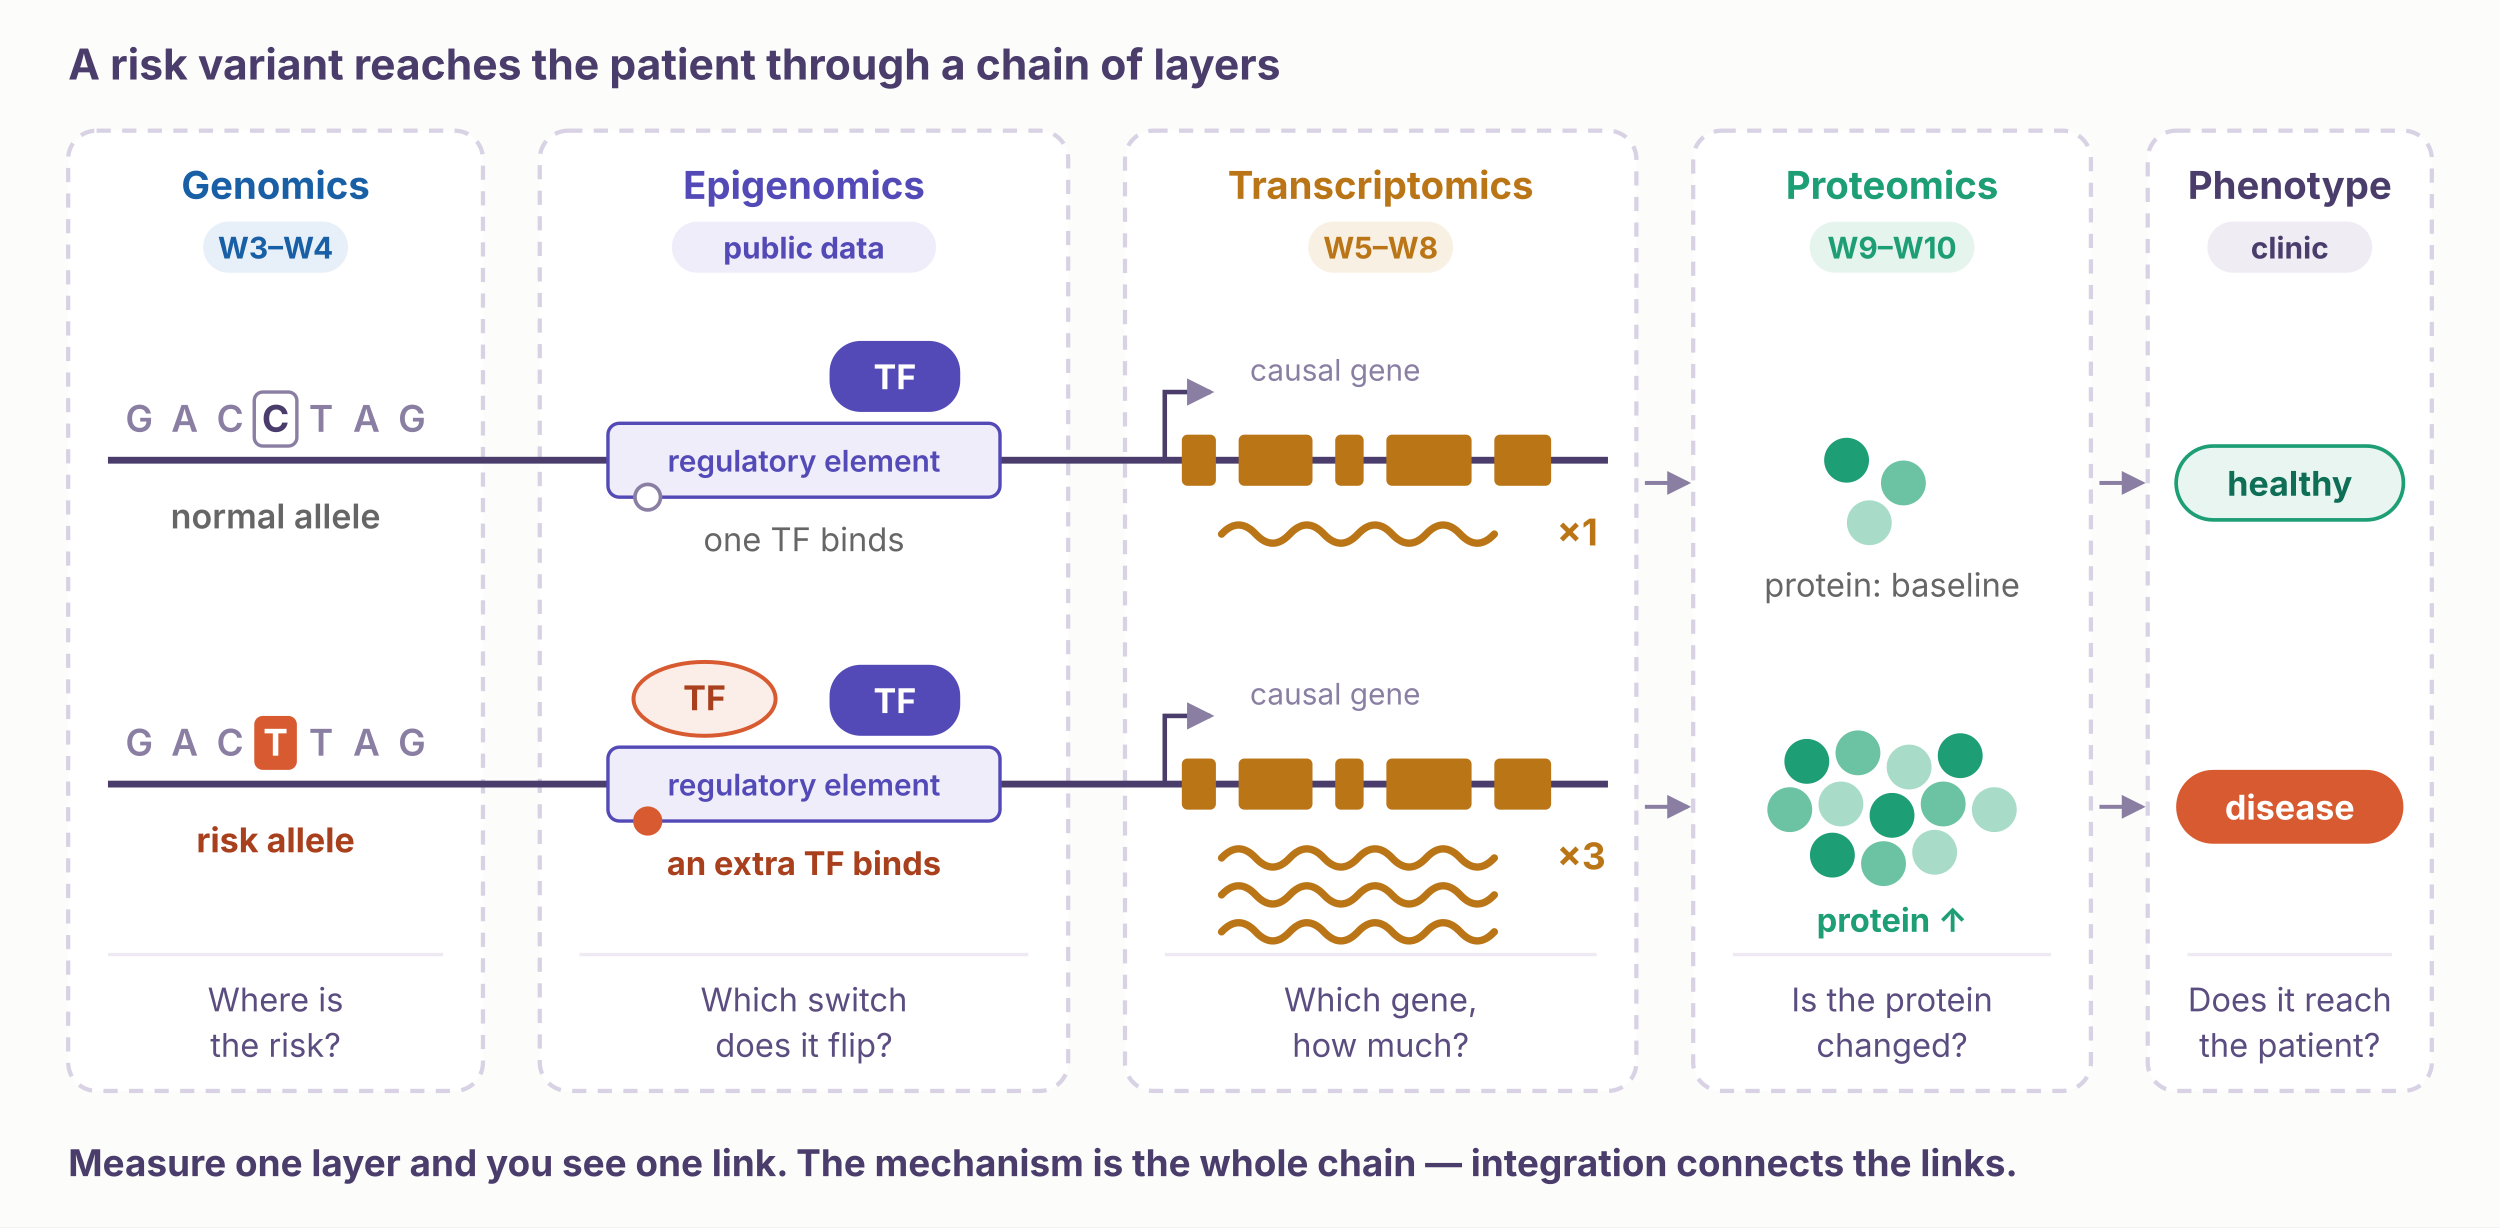
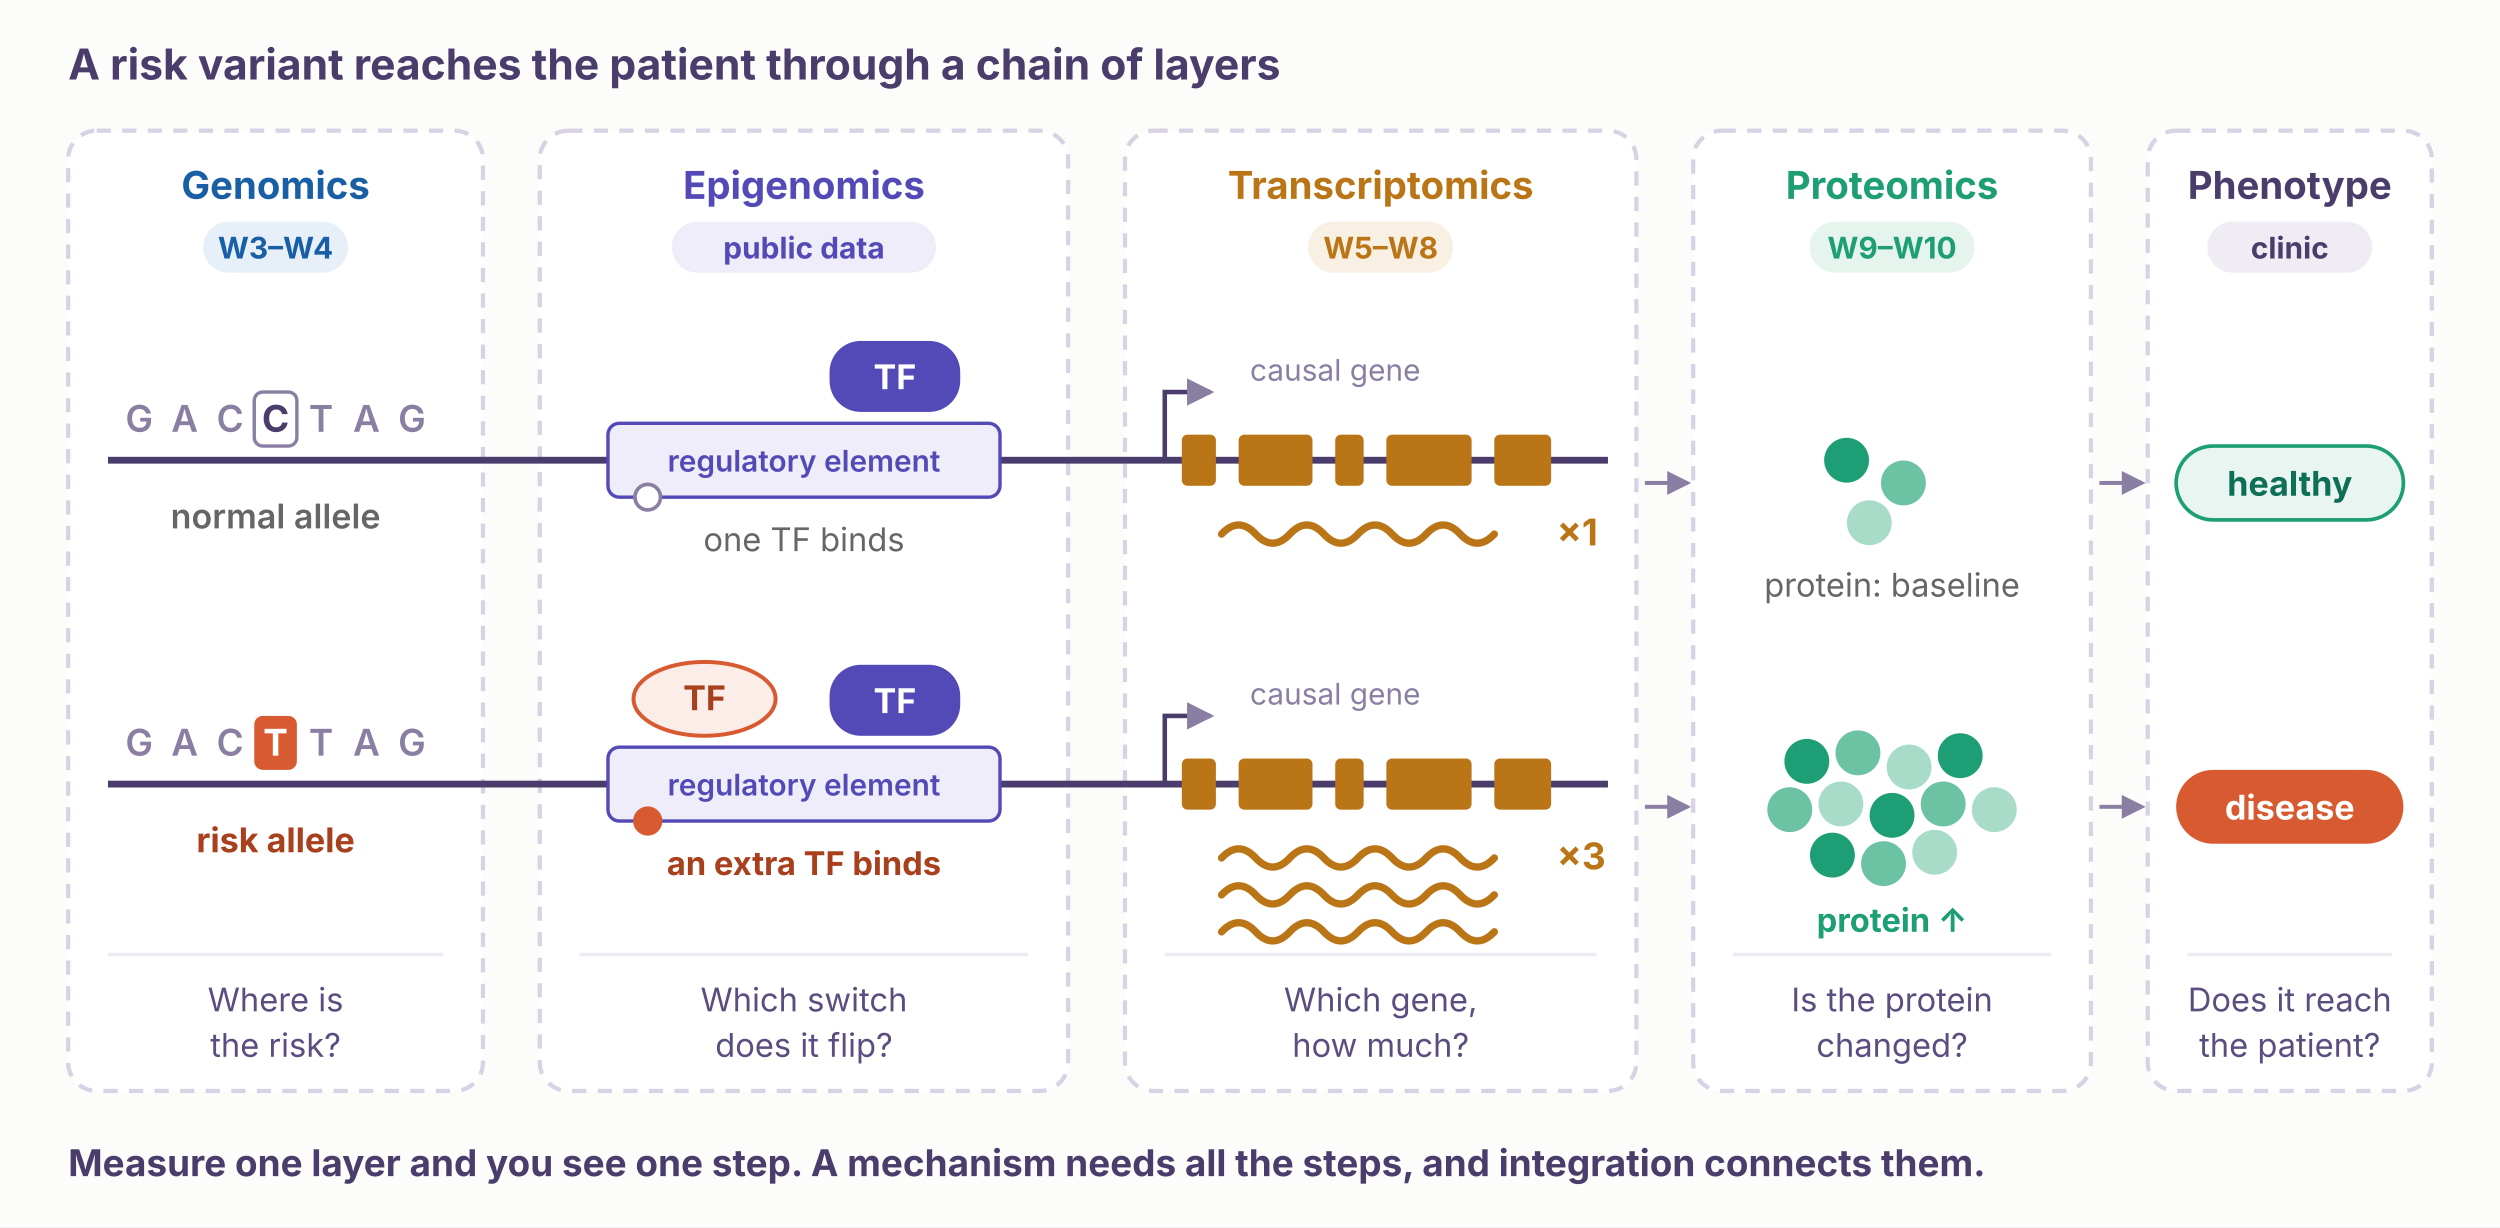
<svg xmlns="http://www.w3.org/2000/svg" viewBox="0 0 880 432" width="880" height="432" font-family="Pretendard, -apple-system, BlinkMacSystemFont, 'Segoe UI', sans-serif">
  <defs>
    <marker id="arr" viewBox="0 0 10 10" refX="8.5" refY="5" markerWidth="6" markerHeight="6" orient="auto-start-reverse">
      <path d="M0 0 L10 5 L0 10 z" fill="#8A7FA3" />
    </marker>
  </defs>
  <rect x="0" y="0" width="880" height="432" fill="#fcfcfb" />
  <text x="24" y="28" font-size="15" fill="#4A3D6B" font-weight="700">A risk variant reaches the patient through a chain of layers</text>
  <rect x="24" y="46" width="146" height="338" rx="10" fill="#ffffff" stroke="#d8d2e4" stroke-width="1.5" stroke-dasharray="5 4" />
  <text x="97" y="70" font-size="13.5" fill="#185FA5" font-weight="700" text-anchor="middle">Genomics</text>
  <rect x="71.5" y="78" width="51" height="18" rx="9" fill="#e7eff8" />
  <text x="97" y="91" font-size="10.5" fill="#185FA5" font-weight="700" text-anchor="middle">W3–W4</text>
  <line x1="38" y1="336" x2="156" y2="336" stroke="#eee9f3" stroke-width="1.2" />
  <text x="97" y="356" font-size="11.5" fill="#5B4D80" text-anchor="middle">Where is</text>
  <text x="97" y="372" font-size="11.5" fill="#5B4D80" text-anchor="middle">the risk?</text>
  <rect x="190" y="46" width="186" height="338" rx="10" fill="#ffffff" stroke="#d8d2e4" stroke-width="1.5" stroke-dasharray="5 4" />
  <text x="283" y="70" font-size="13.5" fill="#534AB7" font-weight="700" text-anchor="middle">Epigenomics</text>
  <rect x="236.5" y="78" width="93" height="18" rx="9" fill="#efedf9" />
  <text x="283" y="91" font-size="10.5" fill="#534AB7" font-weight="700" text-anchor="middle">public data</text>
  <line x1="204" y1="336" x2="362" y2="336" stroke="#eee9f3" stroke-width="1.2" />
  <text x="283" y="356" font-size="11.5" fill="#5B4D80" text-anchor="middle">Which switch</text>
  <text x="283" y="372" font-size="11.5" fill="#5B4D80" text-anchor="middle">does it flip?</text>
  <rect x="396" y="46" width="180" height="338" rx="10" fill="#ffffff" stroke="#d8d2e4" stroke-width="1.5" stroke-dasharray="5 4" />
  <text x="486" y="70" font-size="13.5" fill="#BA7517" font-weight="700" text-anchor="middle">Transcriptomics</text>
  <rect x="460.5" y="78" width="51" height="18" rx="9" fill="#f8f0e2" />
  <text x="486" y="91" font-size="10.5" fill="#BA7517" font-weight="700" text-anchor="middle">W5–W8</text>
  <line x1="410" y1="336" x2="562" y2="336" stroke="#eee9f3" stroke-width="1.2" />
  <text x="486" y="356" font-size="11.5" fill="#5B4D80" text-anchor="middle">Which gene,</text>
  <text x="486" y="372" font-size="11.5" fill="#5B4D80" text-anchor="middle">how much?</text>
  <rect x="596" y="46" width="140" height="338" rx="10" fill="#ffffff" stroke="#d8d2e4" stroke-width="1.5" stroke-dasharray="5 4" />
  <text x="666" y="70" font-size="13.5" fill="#1D9E75" font-weight="700" text-anchor="middle">Proteomics</text>
  <rect x="637" y="78" width="58" height="18" rx="9" fill="#e6f4ee" />
  <text x="666" y="91" font-size="10.5" fill="#1D9E75" font-weight="700" text-anchor="middle">W9–W10</text>
  <line x1="610" y1="336" x2="722" y2="336" stroke="#eee9f3" stroke-width="1.2" />
  <text x="666" y="356" font-size="11.5" fill="#5B4D80" text-anchor="middle">Is the protein</text>
  <text x="666" y="372" font-size="11.5" fill="#5B4D80" text-anchor="middle">changed?</text>
  <rect x="756" y="46" width="100" height="338" rx="10" fill="#ffffff" stroke="#d8d2e4" stroke-width="1.5" stroke-dasharray="5 4" />
  <text x="806" y="70" font-size="13.5" fill="#4A3D6B" font-weight="700" text-anchor="middle">Phenotype</text>
  <rect x="777" y="78" width="58" height="18" rx="9" fill="#efecf4" />
  <text x="806" y="91" font-size="10.5" fill="#4A3D6B" font-weight="700" text-anchor="middle">clinic</text>
  <line x1="770" y1="336" x2="842" y2="336" stroke="#eee9f3" stroke-width="1.2" />
  <text x="806" y="356" font-size="11.5" fill="#5B4D80" text-anchor="middle">Does it reach</text>
  <text x="806" y="372" font-size="11.5" fill="#5B4D80" text-anchor="middle">the patient?</text>
  <line x1="38" y1="162" x2="566" y2="162" stroke="#4A3D6B" stroke-width="2.4" />
  <text x="49" y="152" font-size="13" fill="#8A7FA3" font-weight="600" text-anchor="middle">G</text>
  <text x="65" y="152" font-size="13" fill="#8A7FA3" font-weight="600" text-anchor="middle">A</text>
  <text x="81" y="152" font-size="13" fill="#8A7FA3" font-weight="600" text-anchor="middle">C</text>
  <rect x="89.5" y="138" width="15" height="19" rx="3" fill="#ffffff" stroke="#8A7FA3" stroke-width="1.2" />
  <text x="97" y="152" font-size="13" fill="#4A3D6B" font-weight="700" text-anchor="middle">C</text>
  <text x="113" y="152" font-size="13" fill="#8A7FA3" font-weight="600" text-anchor="middle">T</text>
  <text x="129" y="152" font-size="13" fill="#8A7FA3" font-weight="600" text-anchor="middle">A</text>
  <text x="145" y="152" font-size="13" fill="#8A7FA3" font-weight="600" text-anchor="middle">G</text>
  <text x="97" y="186" font-size="12" fill="#666" font-weight="600" text-anchor="middle">normal allele</text>
  <rect x="214" y="149" width="138" height="26" rx="4" fill="#efedf9" stroke="#534AB7" stroke-width="1.2" />
  <text x="283" y="166" font-size="10.5" fill="#534AB7" font-weight="600" text-anchor="middle">regulatory element</text>
  <circle cx="228" cy="175" r="4.5" fill="#ffffff" stroke="#8A7FA3" stroke-width="1.3" />
  <rect x="292" y="120" width="46" height="25" rx="11" fill="#534AB7" />
  <text x="315" y="137" font-size="12" fill="#ffffff" font-weight="700" text-anchor="middle">TF</text>
  <text x="283" y="194" font-size="11.5" fill="#666" text-anchor="middle">one TF binds</text>
  <path d="M410 162 L410 138 L426 138" fill="none" stroke="#4A3D6B" stroke-width="1.6" marker-end="url(#arr)" />
  <rect x="416" y="153" width="12" height="18" rx="2" fill="#BA7517" />
  <rect x="436" y="153" width="26" height="18" rx="2" fill="#BA7517" />
  <rect x="470" y="153" width="10" height="18" rx="2" fill="#BA7517" />
  <rect x="488" y="153" width="30" height="18" rx="2" fill="#BA7517" />
  <rect x="526" y="153" width="20" height="18" rx="2" fill="#BA7517" />
  <text x="470" y="134" font-size="10.5" fill="#8A7FA3" text-anchor="middle">causal gene</text>
  <path d="M430 188 Q436 181.6 442 188 Q448 194.4 454 188 Q460 181.6 466 188 Q472 194.4 478 188 Q484 181.6 490 188 Q496 194.4 502 188 Q508 181.6 514 188 Q520 194.4 526 188" fill="none" stroke="#BA7517" stroke-width="2.6" stroke-linecap="round" />
  <text x="548" y="192" font-size="13" fill="#BA7517" font-weight="700">×1</text>
  <line x1="579" y1="170" x2="594" y2="170" stroke="#8A7FA3" stroke-width="1.4" marker-end="url(#arr)" />
  <line x1="739" y1="170" x2="754" y2="170" stroke="#8A7FA3" stroke-width="1.4" marker-end="url(#arr)" />
  <circle cx="650" cy="162" r="8.5" fill="#1D9E75" stroke="#ffffff" stroke-width="1.2" />
  <circle cx="670" cy="170" r="8.5" fill="#6cc3a3" stroke="#ffffff" stroke-width="1.2" />
  <circle cx="658" cy="184" r="8.5" fill="#a8dcc8" stroke="#ffffff" stroke-width="1.2" />
  <text x="666" y="210" font-size="11.5" fill="#666" text-anchor="middle">protein: baseline</text>
  <rect x="766" y="157" width="80" height="26" rx="13" fill="#e8f5f0" stroke="#1D9E75" stroke-width="1.3" />
  <text x="806" y="174.5" font-size="12" fill="#0F6E56" font-weight="700" text-anchor="middle">healthy</text>
  <line x1="38" y1="276" x2="566" y2="276" stroke="#4A3D6B" stroke-width="2.4" />
  <text x="49" y="266" font-size="13" fill="#8A7FA3" font-weight="600" text-anchor="middle">G</text>
  <text x="65" y="266" font-size="13" fill="#8A7FA3" font-weight="600" text-anchor="middle">A</text>
  <text x="81" y="266" font-size="13" fill="#8A7FA3" font-weight="600" text-anchor="middle">C</text>
  <rect x="89.5" y="252" width="15" height="19" rx="3" fill="#D85A30" />
  <text x="97" y="266" font-size="13" fill="#ffffff" font-weight="700" text-anchor="middle">T</text>
  <text x="113" y="266" font-size="13" fill="#8A7FA3" font-weight="600" text-anchor="middle">T</text>
  <text x="129" y="266" font-size="13" fill="#8A7FA3" font-weight="600" text-anchor="middle">A</text>
  <text x="145" y="266" font-size="13" fill="#8A7FA3" font-weight="600" text-anchor="middle">G</text>
  <text x="97" y="300" font-size="12" fill="#a8401d" font-weight="700" text-anchor="middle">risk allele</text>
  <rect x="214" y="263" width="138" height="26" rx="4" fill="#efedf9" stroke="#534AB7" stroke-width="1.2" />
  <text x="283" y="280" font-size="10.5" fill="#534AB7" font-weight="600" text-anchor="middle">regulatory element</text>
  <circle cx="228" cy="289" r="4.5" fill="#D85A30" stroke="#D85A30" stroke-width="1.3" />
  <rect x="292" y="234" width="46" height="25" rx="11" fill="#534AB7" />
  <text x="315" y="251" font-size="12" fill="#ffffff" font-weight="700" text-anchor="middle">TF</text>
  <ellipse cx="248" cy="246" rx="25" ry="13" fill="#fbeee8" stroke="#D85A30" stroke-width="1.4" />
  <text x="248" y="250" font-size="12" fill="#a8401d" font-weight="700" text-anchor="middle">TF</text>
  <text x="283" y="308" font-size="11.5" fill="#a8401d" font-weight="700" text-anchor="middle">an extra TF binds</text>
  <path d="M410 276 L410 252 L426 252" fill="none" stroke="#4A3D6B" stroke-width="1.6" marker-end="url(#arr)" />
  <rect x="416" y="267" width="12" height="18" rx="2" fill="#BA7517" />
  <rect x="436" y="267" width="26" height="18" rx="2" fill="#BA7517" />
  <rect x="470" y="267" width="10" height="18" rx="2" fill="#BA7517" />
  <rect x="488" y="267" width="30" height="18" rx="2" fill="#BA7517" />
  <rect x="526" y="267" width="20" height="18" rx="2" fill="#BA7517" />
  <text x="470" y="248" font-size="10.5" fill="#8A7FA3" text-anchor="middle">causal gene</text>
  <path d="M430 302 Q436 295.6 442 302 Q448 308.4 454 302 Q460 295.6 466 302 Q472 308.4 478 302 Q484 295.6 490 302 Q496 308.4 502 302 Q508 295.6 514 302 Q520 308.4 526 302" fill="none" stroke="#BA7517" stroke-width="2.6" stroke-linecap="round" />
  <path d="M430 315 Q436 308.6 442 315 Q448 321.4 454 315 Q460 308.6 466 315 Q472 321.4 478 315 Q484 308.6 490 315 Q496 321.4 502 315 Q508 308.6 514 315 Q520 321.4 526 315" fill="none" stroke="#BA7517" stroke-width="2.6" stroke-linecap="round" />
  <path d="M430 328 Q436 321.6 442 328 Q448 334.4 454 328 Q460 321.6 466 328 Q472 334.4 478 328 Q484 321.6 490 328 Q496 334.4 502 328 Q508 321.6 514 328 Q520 334.4 526 328" fill="none" stroke="#BA7517" stroke-width="2.6" stroke-linecap="round" />
  <text x="548" y="306" font-size="13" fill="#BA7517" font-weight="700">×3</text>
  <line x1="579" y1="284" x2="594" y2="284" stroke="#8A7FA3" stroke-width="1.4" marker-end="url(#arr)" />
  <line x1="739" y1="284" x2="754" y2="284" stroke="#8A7FA3" stroke-width="1.4" marker-end="url(#arr)" />
  <circle cx="636" cy="268" r="8.5" fill="#1D9E75" stroke="#ffffff" stroke-width="1.2" />
  <circle cx="654" cy="265" r="8.5" fill="#6cc3a3" stroke="#ffffff" stroke-width="1.2" />
  <circle cx="672" cy="270" r="8.5" fill="#a8dcc8" stroke="#ffffff" stroke-width="1.2" />
  <circle cx="690" cy="266" r="8.5" fill="#1D9E75" stroke="#ffffff" stroke-width="1.2" />
  <circle cx="630" cy="285" r="8.5" fill="#6cc3a3" stroke="#ffffff" stroke-width="1.2" />
  <circle cx="648" cy="283" r="8.5" fill="#a8dcc8" stroke="#ffffff" stroke-width="1.2" />
  <circle cx="666" cy="287" r="8.5" fill="#1D9E75" stroke="#ffffff" stroke-width="1.2" />
  <circle cx="684" cy="283" r="8.5" fill="#6cc3a3" stroke="#ffffff" stroke-width="1.2" />
  <circle cx="702" cy="285" r="8.5" fill="#a8dcc8" stroke="#ffffff" stroke-width="1.2" />
  <circle cx="645" cy="301" r="8.5" fill="#1D9E75" stroke="#ffffff" stroke-width="1.2" />
  <circle cx="663" cy="304" r="8.5" fill="#6cc3a3" stroke="#ffffff" stroke-width="1.2" />
  <circle cx="681" cy="300" r="8.5" fill="#a8dcc8" stroke="#ffffff" stroke-width="1.2" />
  <text x="666" y="328" font-size="11.5" fill="#1D9E75" font-weight="700" text-anchor="middle">protein ↑</text>
  <rect x="766" y="271" width="80" height="26" rx="13" fill="#D85A30" />
  <text x="806" y="288.5" font-size="12" fill="#ffffff" font-weight="700" text-anchor="middle">disease</text>
-   <text x="24" y="414" font-size="13" fill="#4A3D6B" font-weight="700">Measure one layer and you see one link. The mechanism is the whole chain — integration connects the links.</text>
+   <text x="24" y="414" font-size="13" fill="#4A3D6B" font-weight="700">Measure one layer and you see one step. A mechanism needs all the steps, and integration connects them.</text>
</svg>
